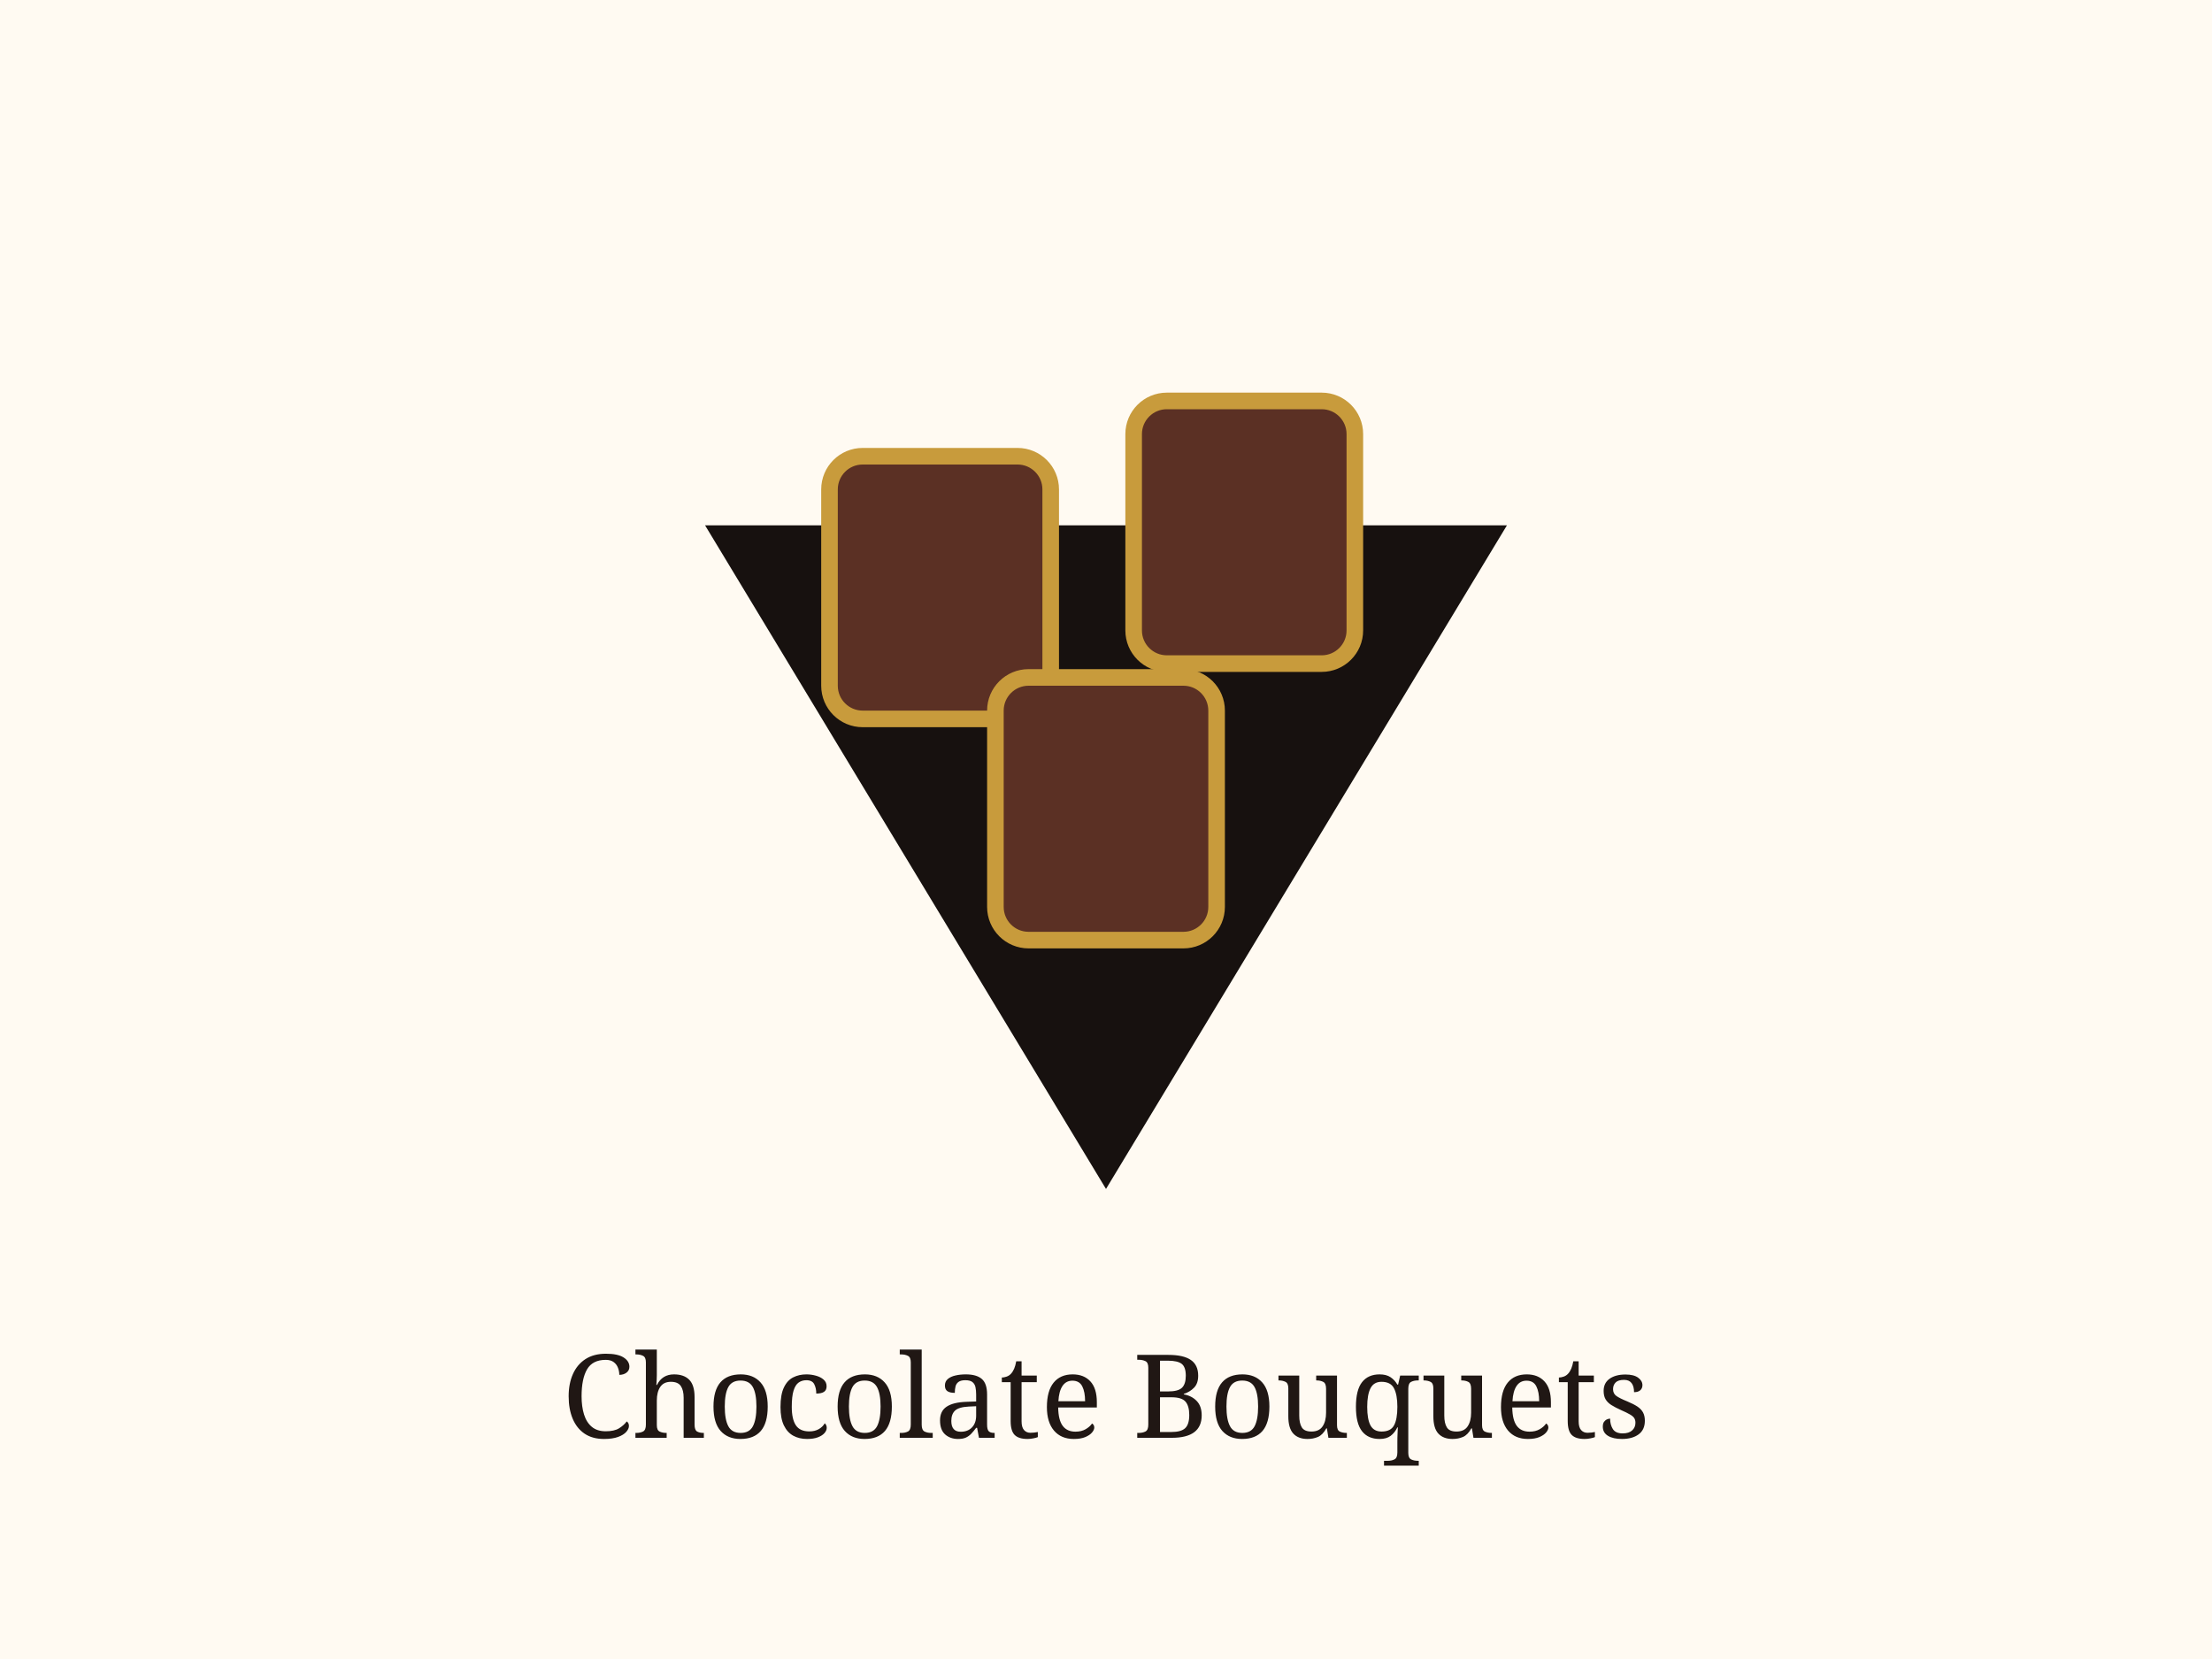
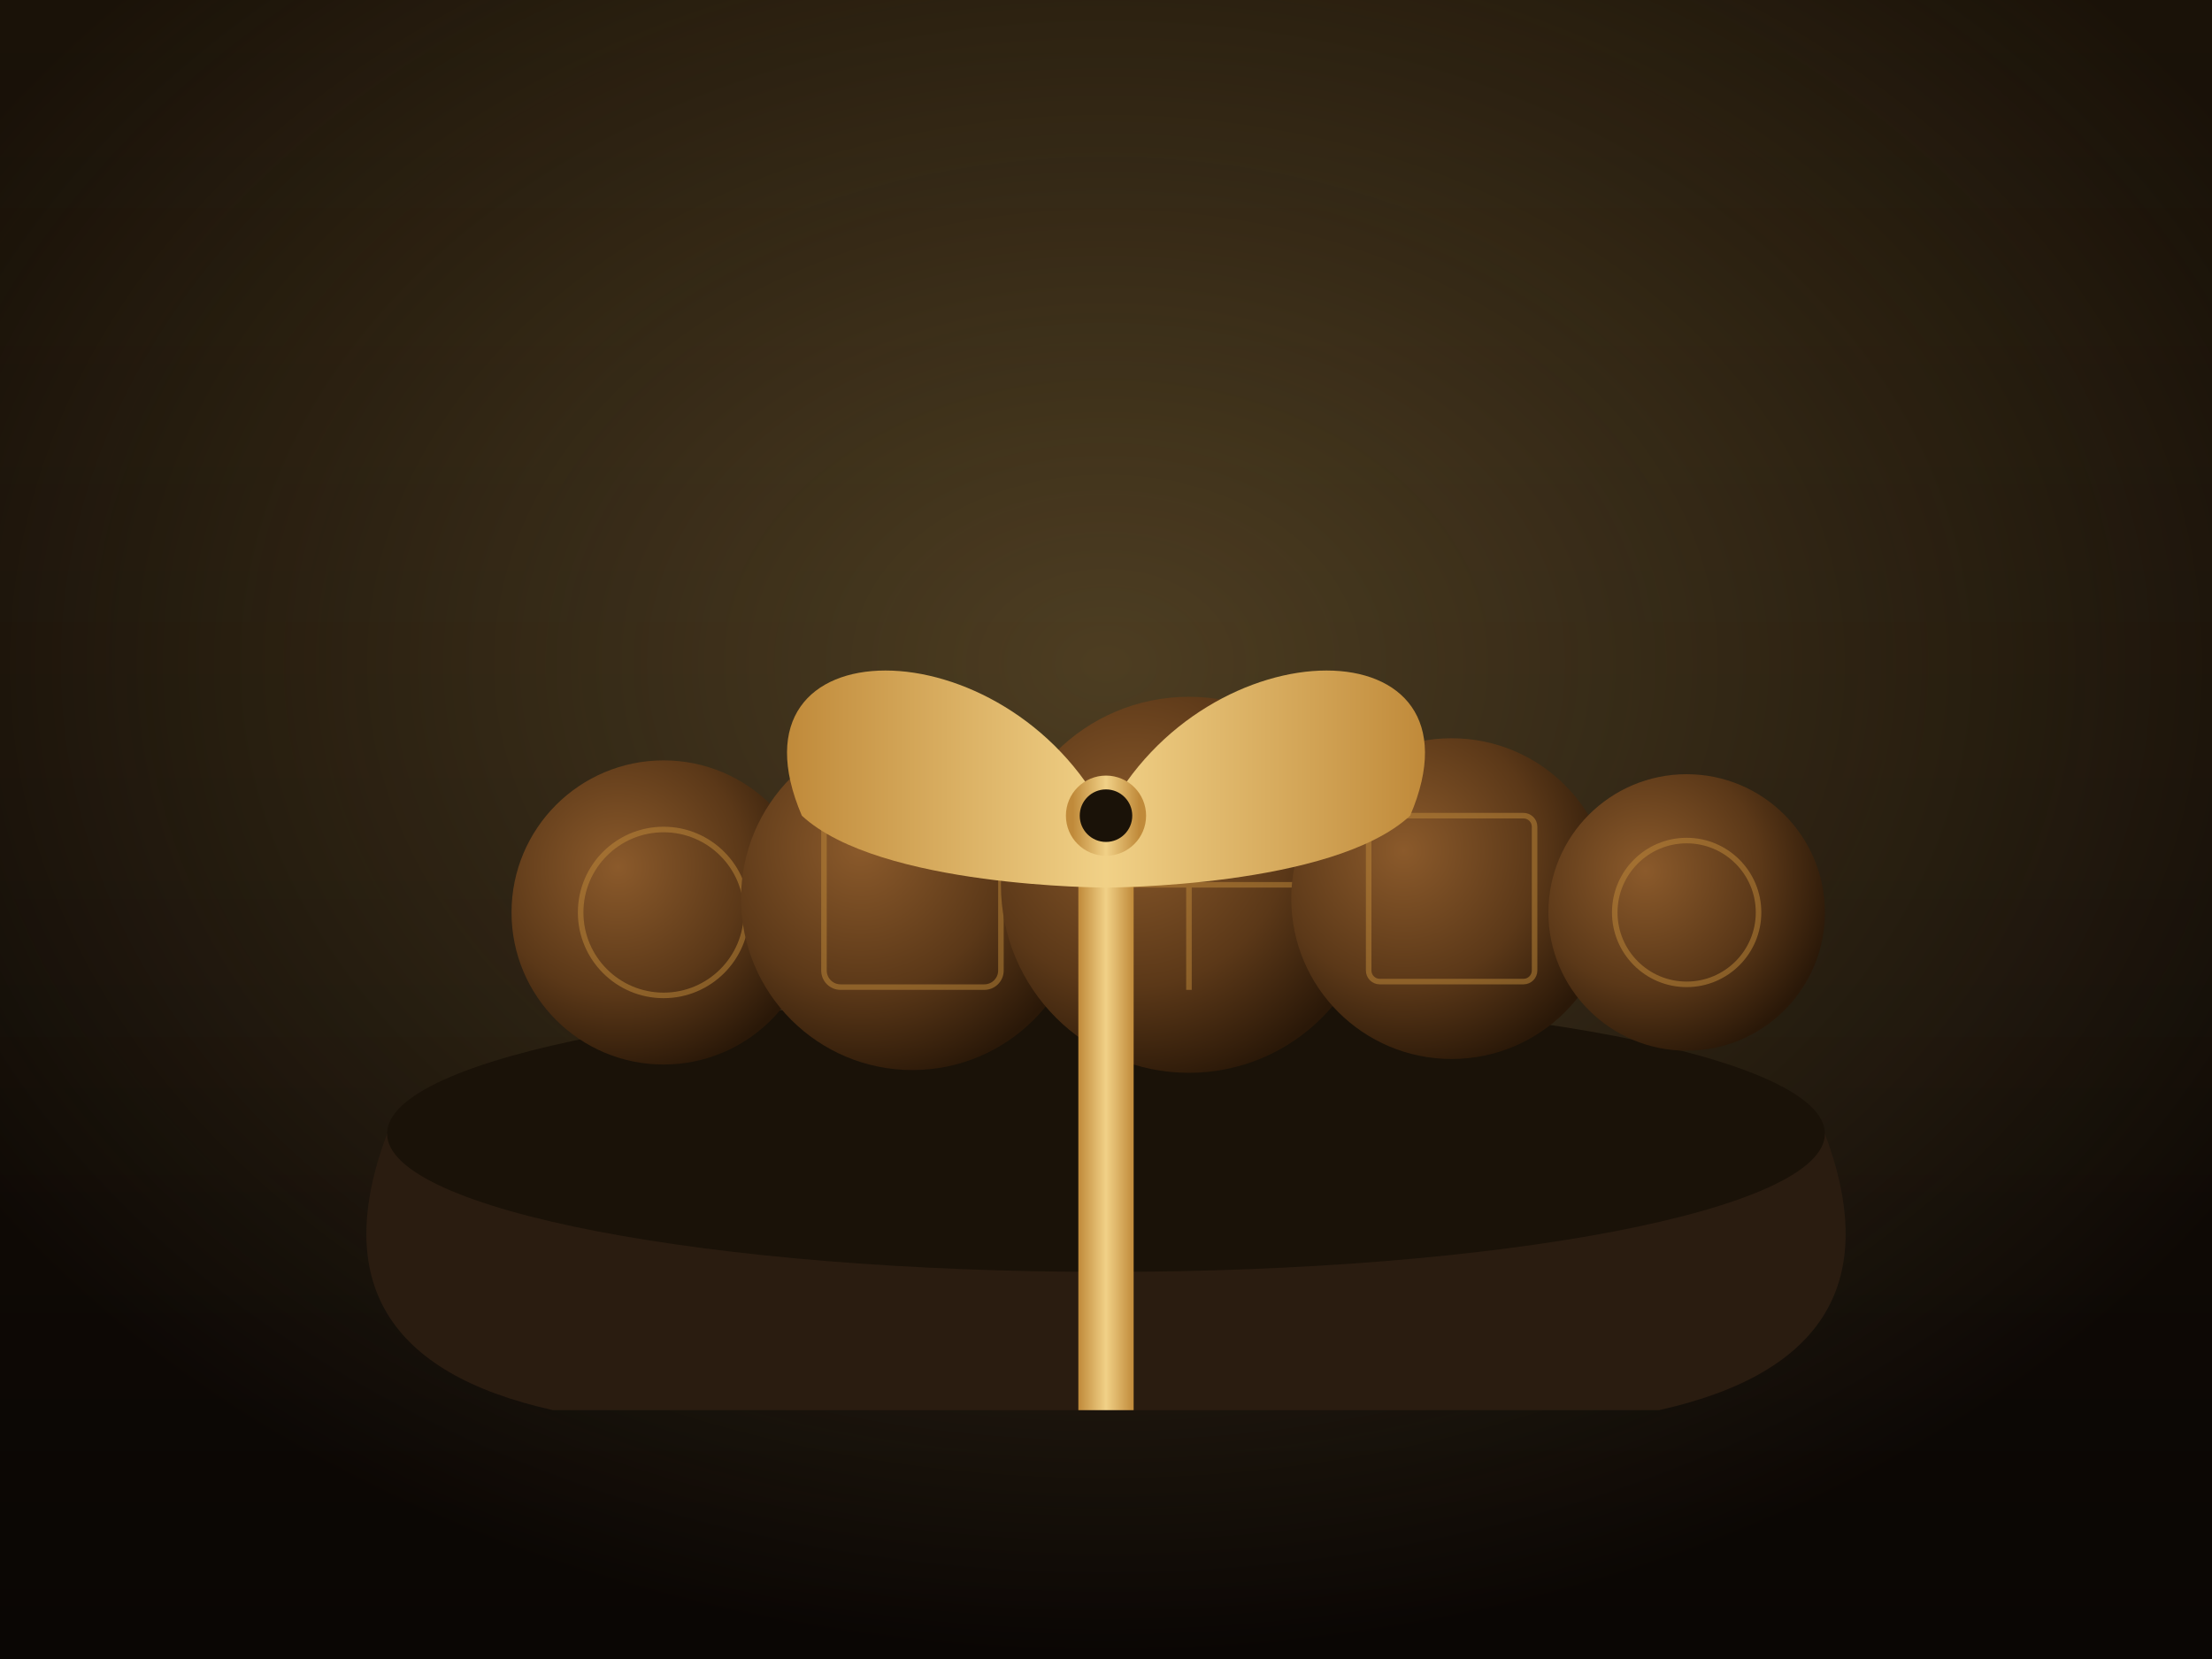
- <svg xmlns="http://www.w3.org/2000/svg" width="800" height="600" viewBox="0 0 800 600">
-   <rect width="800" height="600" fill="#fffaf2" />
-   <path d="M400 430L255 190h290z" fill="#17110f" />
-   <g fill="#5b3024" stroke="#c89b3c" stroke-width="6">
-     <rect x="300" y="165" width="80" height="95" rx="12" />
-     <rect x="410" y="145" width="80" height="95" rx="12" />
-     <rect x="360" y="245" width="80" height="95" rx="12" />
+ <svg xmlns="http://www.w3.org/2000/svg" viewBox="0 0 800 600" preserveAspectRatio="xMidYMid slice">
+   <defs>
+     <linearGradient id="bg" x1="0" y1="0" x2="0" y2="1">
+       <stop offset="0" stop-color="#1a1208" />
+       <stop offset="1" stop-color="#0a0604" />
+     </linearGradient>
+     <radialGradient id="glow" cx="50%" cy="40%" r="60%">
+       <stop offset="0" stop-color="#d4af63" stop-opacity=".3" />
+       <stop offset="1" stop-color="#d4af63" stop-opacity="0" />
+     </radialGradient>
+     <linearGradient id="boxG" x1="0" y1="0" x2="0" y2="1">
+       <stop offset="0" stop-color="#3a2814" />
+       <stop offset="1" stop-color="#1a1208" />
+     </linearGradient>
+     <linearGradient id="ribbon" x1="0" y1="0" x2="1" y2="0">
+       <stop offset="0" stop-color="#c08a3a" />
+       <stop offset=".5" stop-color="#f1d187" />
+       <stop offset="1" stop-color="#c08a3a" />
+     </linearGradient>
+     <radialGradient id="choco" cx="35%" cy="35%" r="70%">
+       <stop offset="0" stop-color="#8b5a2b" />
+       <stop offset=".6" stop-color="#5b3818" />
+       <stop offset="1" stop-color="#2a1808" />
+     </radialGradient>
+   </defs>
+   <rect width="800" height="600" fill="url(#bg)" />
+   <rect width="800" height="600" fill="url(#glow)" />
+   <g transform="translate(400 350)">
+     <path d="M -260 60 Q -290 140 -200 160 L 200 160 Q 290 140 260 60 Z" fill="#2a1c10" />
+     <ellipse cx="0" cy="60" rx="260" ry="50" fill="#1a1208" />
+     <g>
+       <g transform="translate(-160 -20)">
+         <circle r="55" fill="url(#choco)" />
+         <circle r="30" fill="none" stroke="#c08a3a" stroke-width="2" opacity=".5" />
+       </g>
+       <g transform="translate(-70 -25)">
+         <circle r="62" fill="url(#choco)" />
+         <rect x="-32" y="-32" width="64" height="64" rx="6" fill="none" stroke="#c08a3a" stroke-width="2" opacity=".5" />
+       </g>
+       <g transform="translate(30 -30)">
+         <circle r="68" fill="url(#choco)" />
+         <path d="M -38 0 L 38 0 M 0 -38 L 0 38" stroke="#c08a3a" stroke-width="2" opacity=".5" />
+       </g>
+       <g transform="translate(125 -25)">
+         <circle r="58" fill="url(#choco)" />
+         <rect x="-30" y="-30" width="60" height="60" rx="4" fill="none" stroke="#c08a3a" stroke-width="2" opacity=".5" />
+       </g>
+       <g transform="translate(210 -20)">
+         <circle r="50" fill="url(#choco)" />
+         <circle r="26" fill="none" stroke="#c08a3a" stroke-width="2" opacity=".5" />
+       </g>
+     </g>
+     <rect x="-10" y="-40" width="20" height="200" fill="url(#ribbon)" />
+     <g transform="translate(0 -55)">
+       <path d="M 0 0 C -36 -70 -140 -70 -110 0 C -82 26 0 26 0 26 C 0 26 82 26 110 0 C 140 -70 36 -70 0 0 Z" fill="url(#ribbon)" />
+       <circle r="12" fill="#1a1208" stroke="url(#ribbon)" stroke-width="5" />
+     </g>
  </g>
-   <text x="400" y="520" text-anchor="middle" font-family="Georgia,serif" font-size="42" fill="#201714">Chocolate Bouquets</text>
</svg>
